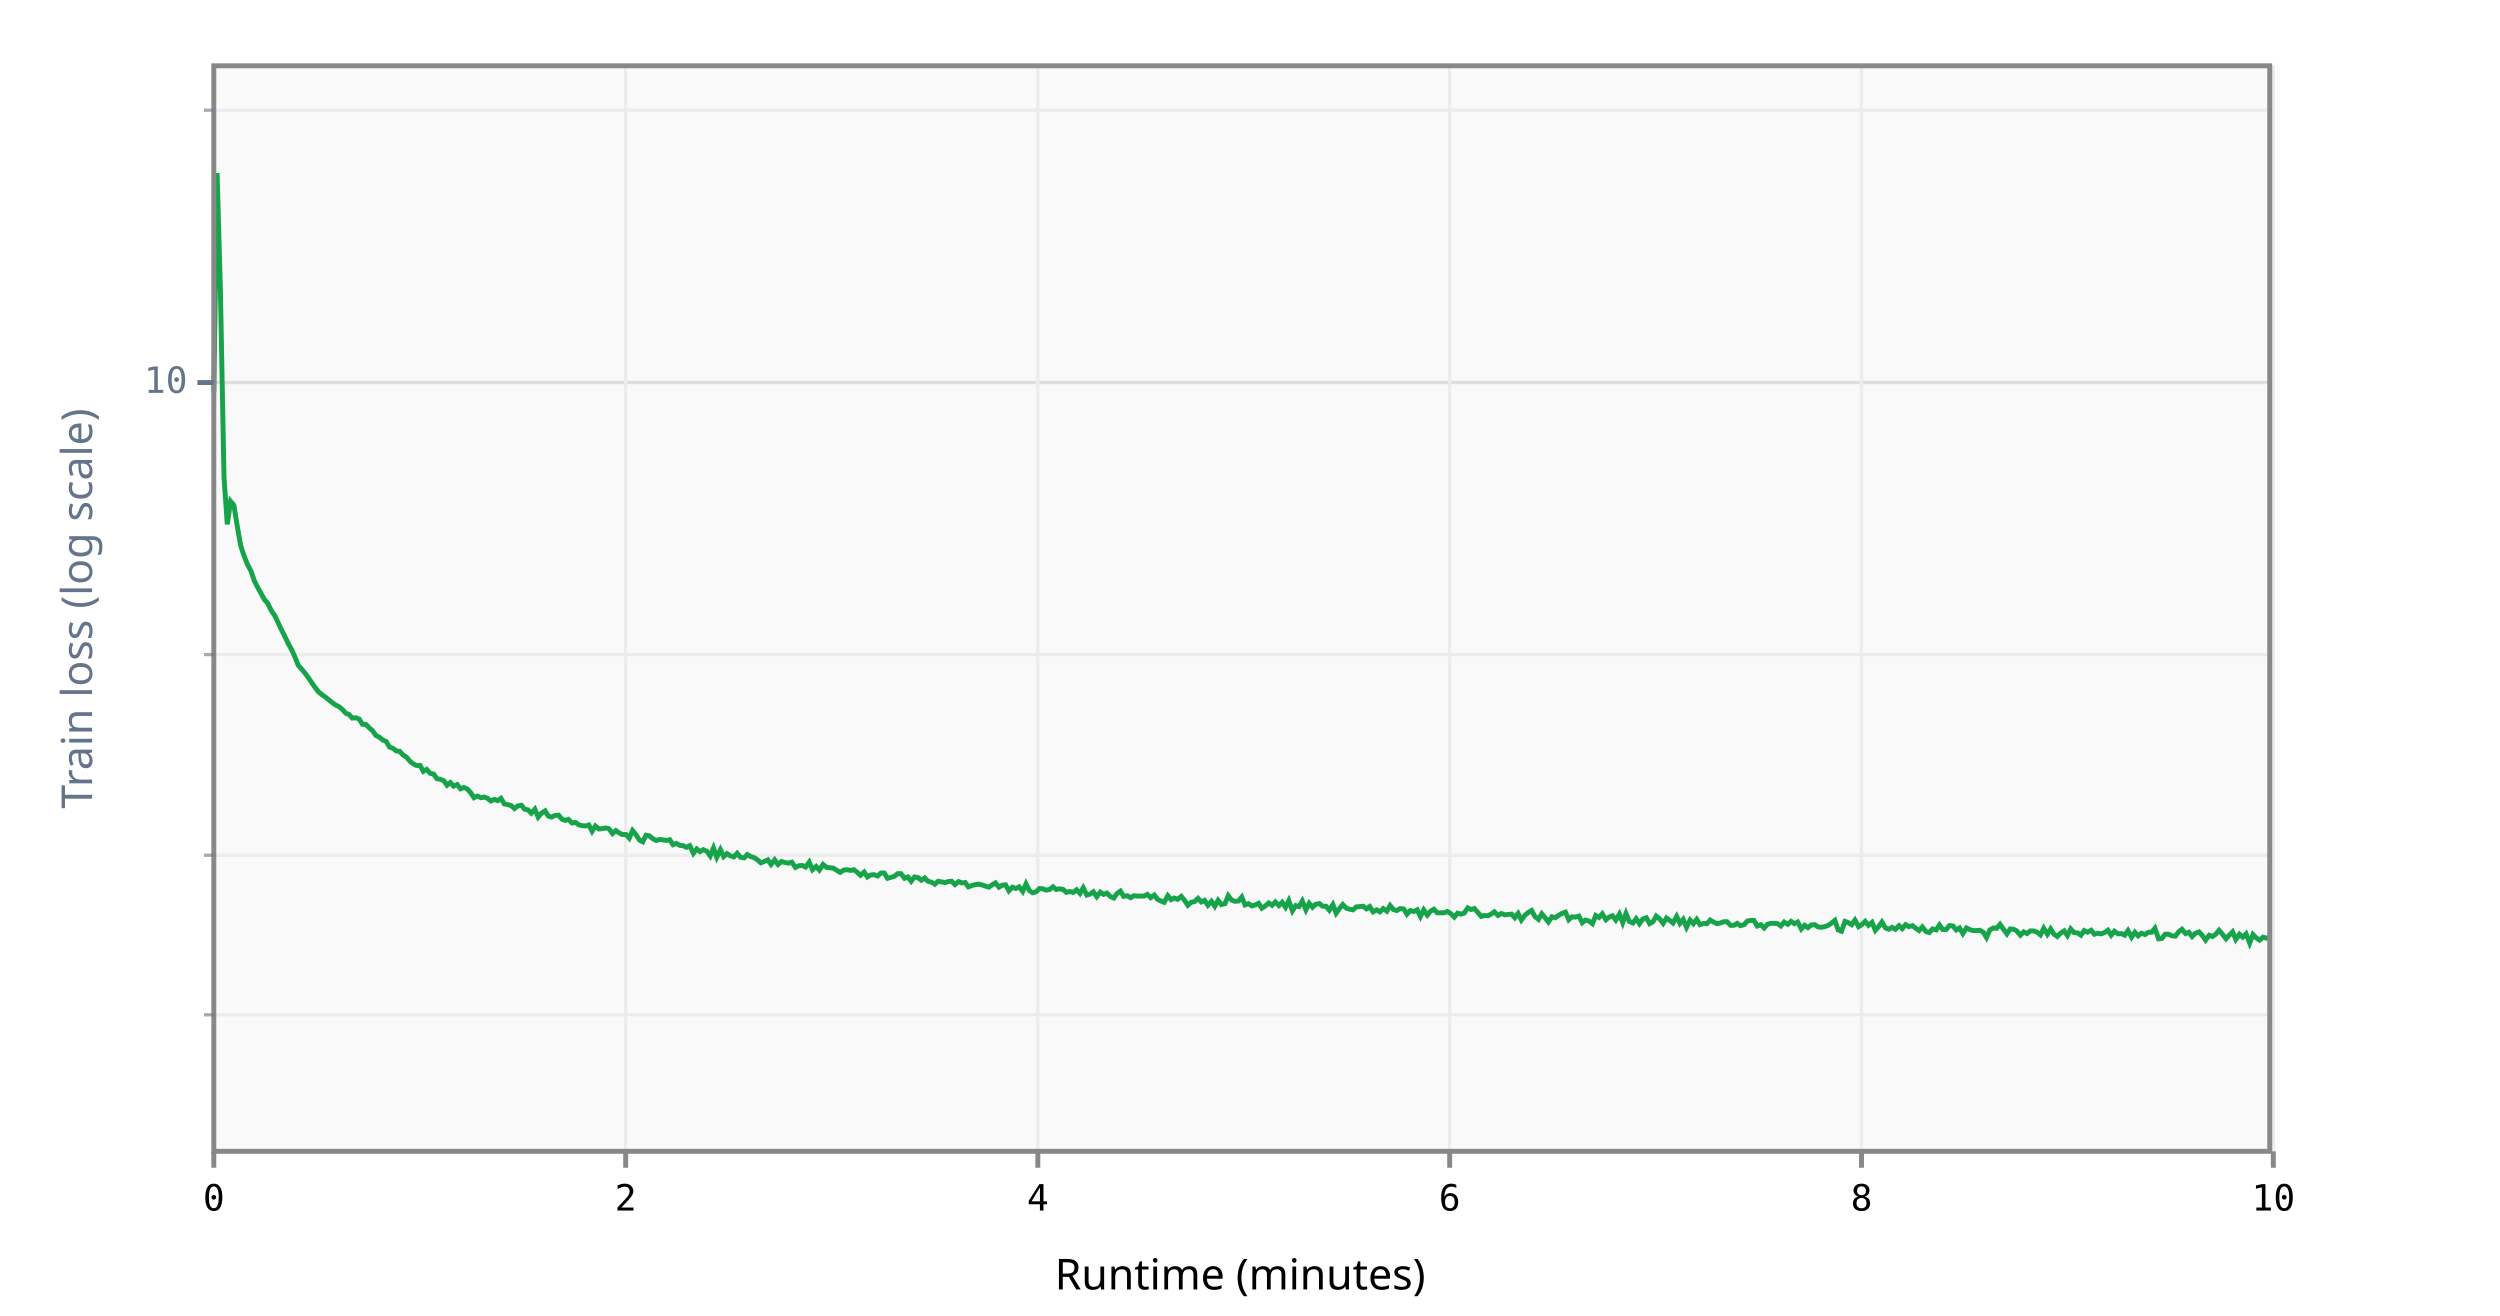
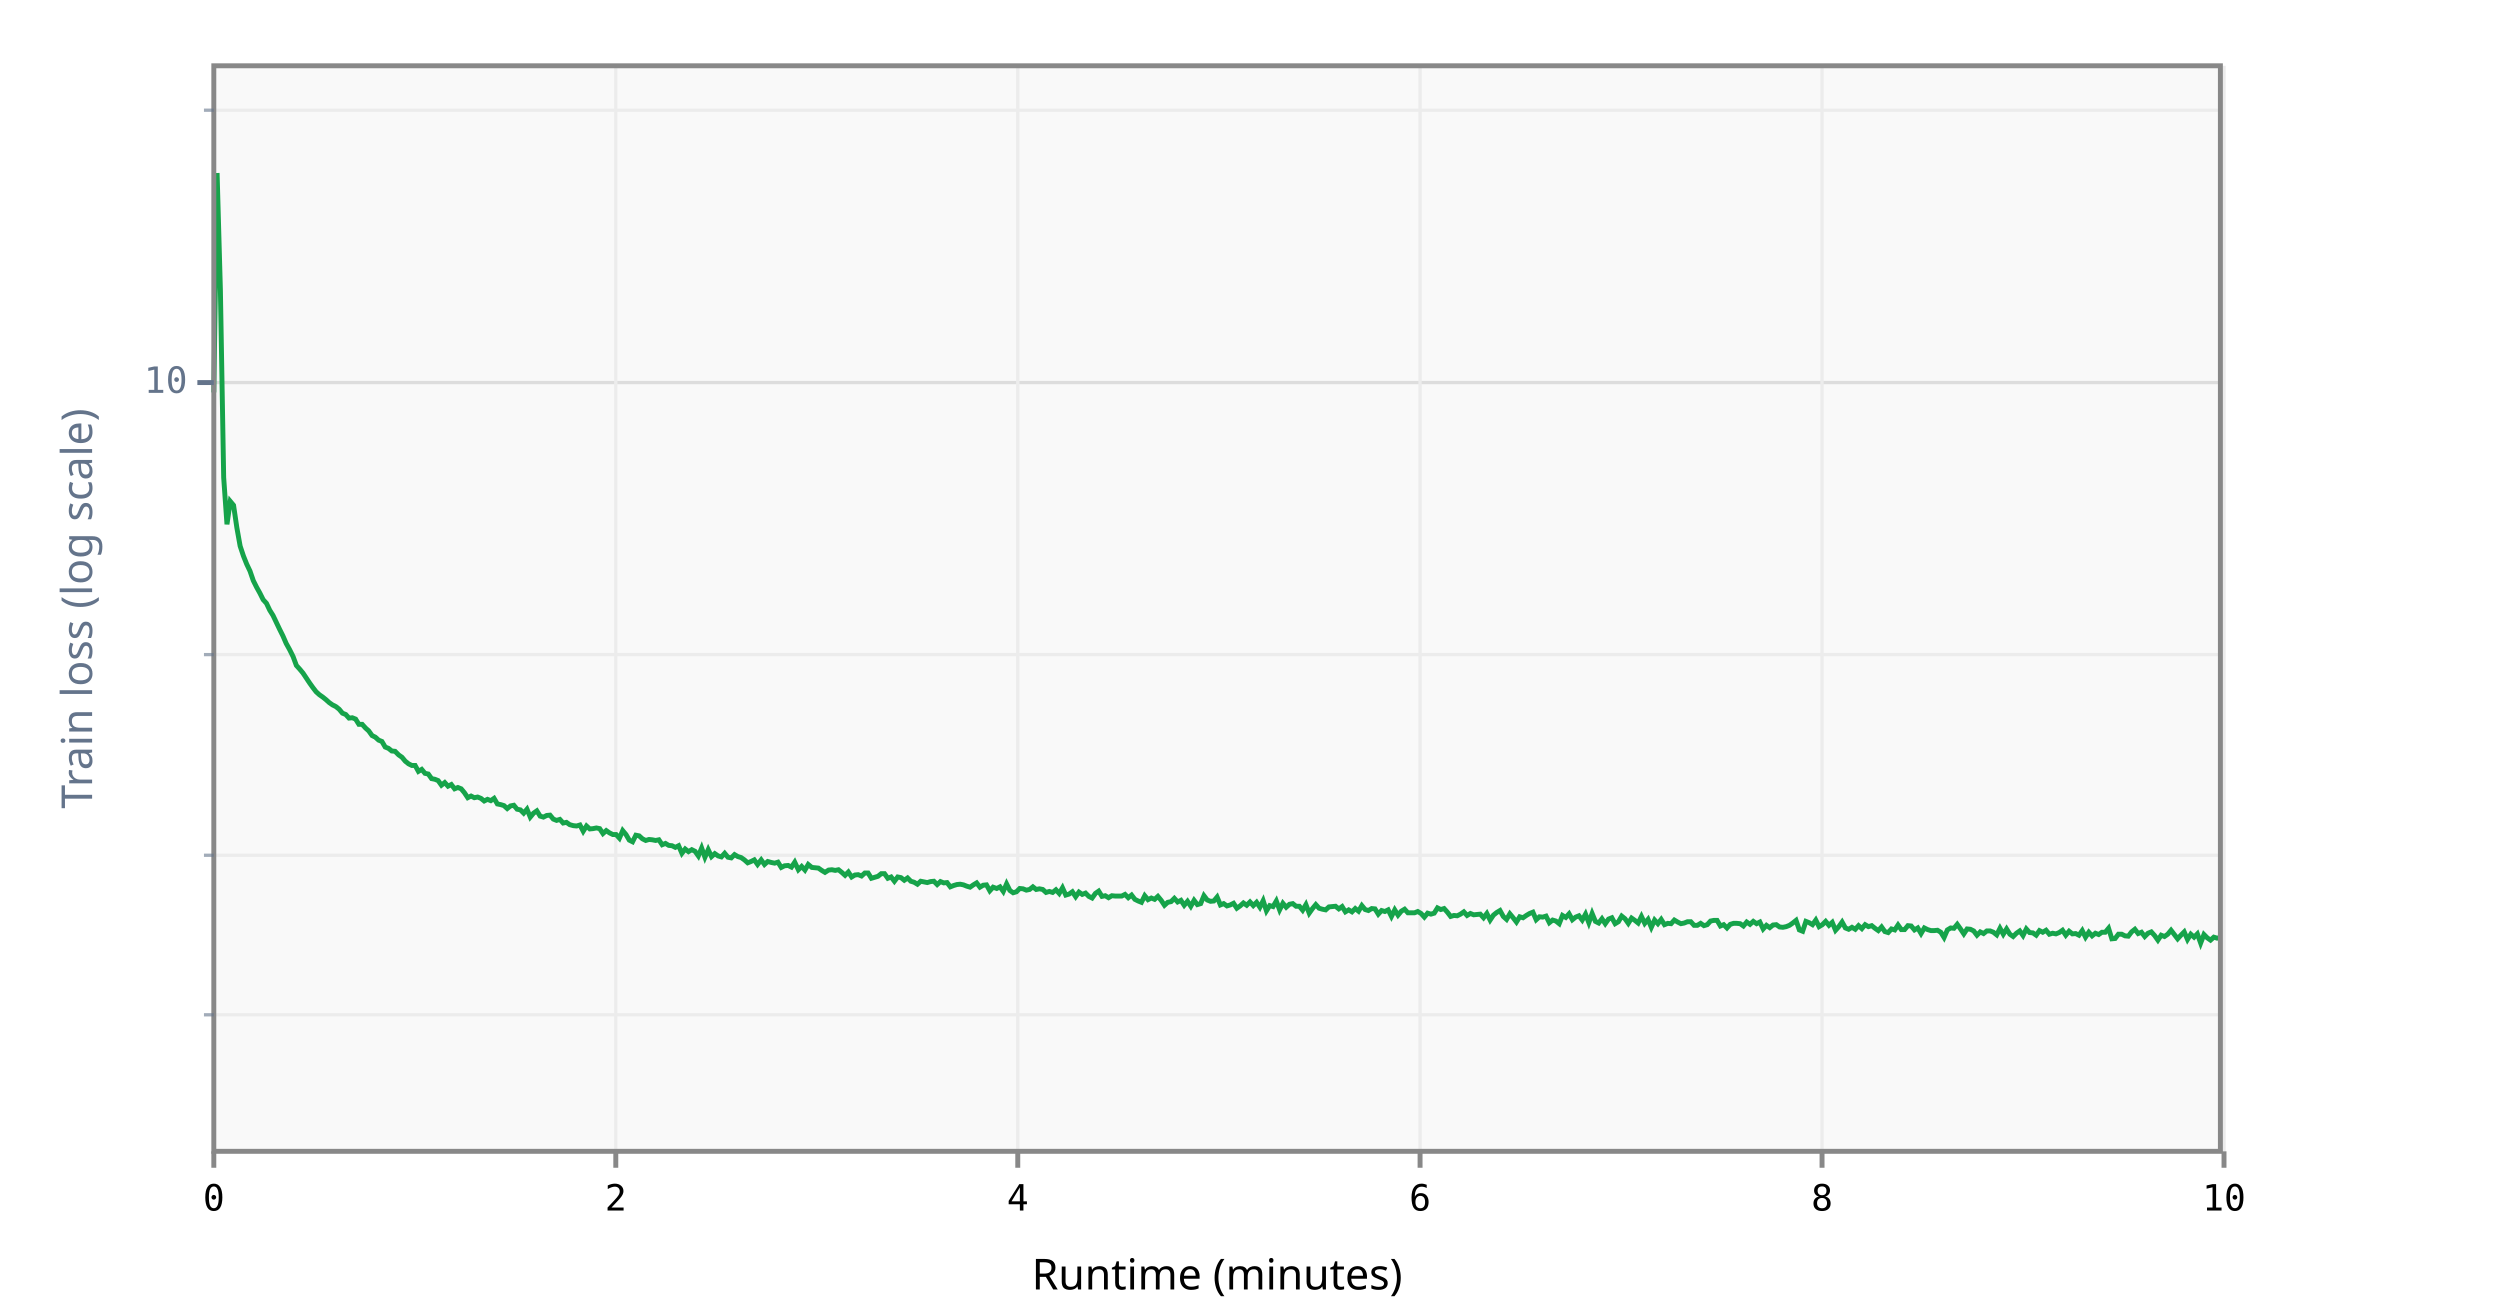
<svg xmlns="http://www.w3.org/2000/svg" viewBox="0 0 760 400" width="760" height="400" style="background:white">
-   <rect x="65" y="20" width="625" height="330" fill="#f9f9f9" />
-   <line x1="65" y1="308.5" x2="690" y2="308.5" stroke="#ececec" stroke-width="1" />
-   <line x1="65" y1="260.0" x2="690" y2="260.0" stroke="#ececec" stroke-width="1" />
-   <line x1="65" y1="199.0" x2="690" y2="199.0" stroke="#ececec" stroke-width="1" />
-   <line x1="65" y1="116.3" x2="690" y2="116.3" stroke="#ddd" stroke-width="1" />
-   <line x1="65" y1="33.5" x2="690" y2="33.5" stroke="#ececec" stroke-width="1" />
+   <rect x="65" y="20" width="610" height="330" fill="#f9f9f9" />
+   <line x1="65" y1="308.5" x2="675" y2="308.5" stroke="#ececec" stroke-width="1" />
+   <line x1="65" y1="260.0" x2="675" y2="260.0" stroke="#ececec" stroke-width="1" />
+   <line x1="65" y1="199.0" x2="675" y2="199.0" stroke="#ececec" stroke-width="1" />
+   <line x1="65" y1="116.3" x2="675" y2="116.3" stroke="#ddd" stroke-width="1" />
+   <line x1="65" y1="33.5" x2="675" y2="33.5" stroke="#ececec" stroke-width="1" />
  <line x1="65.0" y1="20" x2="65.0" y2="350" stroke="#ececec" stroke-width="1" />
-   <line x1="190.2" y1="20" x2="190.2" y2="350" stroke="#ececec" stroke-width="1" />
-   <line x1="315.5" y1="20" x2="315.5" y2="350" stroke="#ececec" stroke-width="1" />
-   <line x1="440.7" y1="20" x2="440.7" y2="350" stroke="#ececec" stroke-width="1" />
-   <line x1="565.9" y1="20" x2="565.9" y2="350" stroke="#ececec" stroke-width="1" />
-   <line x1="691.1" y1="20" x2="691.1" y2="350" stroke="#ececec" stroke-width="1" />
-   <polyline points="65.0,119.3 66.0,52.6 67.0,88.1 68.1,145.2 69.1,159.4 70.1,152.4 71.1,153.6 72.2,160.4 73.2,166.0 74.2,169.0 75.2,171.5 76.3,173.6 77.3,176.5 78.3,178.5 79.3,180.3 80.4,182.3 81.4,183.4 82.4,185.5 83.5,187.1 84.5,189.2 85.5,191.3 86.5,193.3 87.6,195.6 88.6,197.4 89.6,199.6 90.7,202.3 91.7,203.4 92.7,204.6 93.8,206.1 94.8,207.6 95.8,209.0 96.8,210.3 97.9,211.2 98.9,211.9 99.9,212.7 101.0,213.6 102.0,214.3 103.0,214.8 104.0,215.6 105.1,216.8 106.1,217.2 107.1,218.3 108.2,218.2 109.2,218.6 110.2,220.2 111.2,220.2 112.3,221.3 113.3,222.2 114.3,223.6 115.3,224.1 116.4,225.0 117.4,225.4 118.4,227.1 119.5,227.5 120.5,228.3 121.5,228.4 122.5,229.5 123.6,230.2 124.6,231.4 125.6,232.2 126.6,232.7 127.7,232.7 128.7,234.5 129.7,233.9 130.8,235.1 131.8,235.3 132.8,236.7 133.8,236.9 134.9,237.3 135.9,238.7 136.9,237.9 137.9,239.0 139.0,238.5 140.0,239.8 141.0,239.4 142.0,239.8 143.1,241.0 144.1,242.5 145.1,242.0 146.2,242.5 147.2,242.3 148.2,242.7 149.2,243.5 150.3,243.0 151.3,243.4 152.3,242.7 153.3,244.4 154.4,244.6 155.4,244.9 156.4,245.8 157.4,245.0 158.5,244.8 159.5,246.0 160.5,246.2 161.5,247.2 162.6,246.0 163.6,248.4 164.6,247.2 165.7,246.5 166.7,248.1 167.7,248.4 168.7,247.9 169.8,247.8 170.8,249.0 171.8,249.4 172.8,249.1 173.9,250.2 174.9,250.0 175.9,250.7 176.9,251.0 178.0,251.1 179.0,250.8 180.0,252.7 181.0,251.1 182.1,252.0 183.1,251.9 184.1,251.7 185.1,251.9 186.2,253.4 187.2,252.5 188.2,253.2 189.2,253.7 190.3,253.7 191.3,254.8 192.3,252.5 193.3,253.7 194.4,255.4 195.4,255.9 196.4,253.9 197.4,254.1 198.5,255.0 199.5,255.5 200.5,255.2 201.5,255.3 202.6,255.5 203.6,255.3 204.6,256.8 205.6,256.4 206.7,257.0 207.7,257.1 208.7,257.6 209.7,257.1 210.8,259.4 211.8,258.1 212.8,258.9 213.8,258.3 214.9,258.8 215.9,260.2 216.9,257.8 217.9,260.6 219.0,258.3 220.0,260.4 221.0,259.5 222.1,260.2 223.1,260.5 224.1,259.4 225.1,260.6 226.2,260.8 227.2,259.8 228.2,260.4 229.2,260.7 230.3,261.4 231.3,262.3 232.3,261.9 233.4,261.4 234.4,262.8 235.5,261.4 236.5,262.8 237.6,261.9 238.6,262.2 239.7,262.4 240.7,262.1 241.8,263.7 242.8,263.2 243.9,263.1 244.9,263.6 246.0,262.1 247.0,264.4 248.1,263.4 249.1,264.5 250.2,262.8 251.3,263.7 252.3,263.8 253.3,263.9 254.4,264.6 255.4,265.2 256.5,264.5 257.5,264.4 258.6,264.6 259.6,264.4 260.6,265.2 261.6,266.1 262.7,265.1 263.7,266.6 264.7,266.0 265.7,265.9 266.8,266.3 267.8,265.4 268.8,265.4 269.8,267.0 270.9,266.7 271.9,266.4 272.9,265.6 273.9,265.6 275.0,267.0 276.0,266.6 277.0,267.9 278.0,266.6 279.1,266.8 280.1,267.6 281.1,266.9 282.1,267.9 283.2,268.2 284.2,268.8 285.2,267.9 286.2,268.1 287.3,268.3 288.3,268.0 289.3,267.9 290.3,268.9 291.4,268.0 292.4,268.4 293.4,268.3 294.4,269.6 295.5,269.2 296.5,268.9 297.5,268.8 298.5,269.0 299.6,269.4 300.6,269.7 301.6,269.0 302.6,268.4 303.7,269.7 304.7,269.1 305.7,269.0 306.7,270.8 307.8,269.7 308.8,270.1 309.8,269.6 310.9,271.0 311.9,268.7 312.9,270.7 313.9,271.4 315.0,271.1 316.0,270.1 317.0,270.2 318.0,270.6 319.1,270.4 320.1,269.6 321.1,270.4 322.1,270.2 323.2,270.4 324.2,271.3 325.2,271.0 326.3,271.3 327.3,270.5 328.3,271.6 329.3,269.9 330.4,272.1 331.4,271.8 332.4,271.1 333.4,272.6 334.5,271.2 335.5,271.9 336.5,271.5 337.5,272.5 338.6,273.0 339.6,271.6 340.6,270.9 341.6,272.5 342.7,272.3 343.7,272.9 344.7,272.3 345.7,272.4 346.8,272.4 347.8,272.4 348.8,271.9 349.8,272.9 350.9,272.1 351.9,273.4 352.9,273.9 353.9,274.3 355.0,272.3 356.0,273.5 357.0,273.0 358.0,273.4 359.1,272.5 360.1,273.7 361.1,275.2 362.1,274.3 363.1,274.1 364.2,273.1 365.2,274.2 366.2,273.7 367.2,275.2 368.3,274.0 369.3,275.5 370.3,273.7 371.3,275.0 372.4,274.7 373.4,272.3 374.4,273.6 375.4,274.0 376.5,273.9 377.5,272.7 378.5,275.1 379.5,274.7 380.6,275.4 381.6,275.1 382.6,274.6 383.6,276.1 384.7,275.4 385.7,274.5 386.7,275.2 387.7,274.2 388.8,275.3 389.8,274.3 390.8,275.8 391.8,273.8 392.9,276.9 393.9,275.3 394.9,275.6 395.9,273.9 397.0,276.6 398.0,274.6 399.0,275.8 400.0,274.9 401.1,274.7 402.1,275.5 403.1,275.5 404.1,276.7 405.2,275.0 406.2,277.6 407.2,276.2 408.2,275.0 409.3,276.1 410.3,276.4 411.3,276.6 412.3,275.7 413.4,275.6 414.4,275.5 415.4,276.3 416.4,275.6 417.4,277.2 418.5,276.6 419.5,277.2 420.5,276.2 421.6,277.0 422.6,275.3 423.6,276.5 424.6,276.8 425.7,276.2 426.7,276.3 427.7,277.9 428.7,276.8 429.8,277.1 430.8,276.6 431.8,278.6 432.8,276.6 433.9,278.2 434.9,277.0 435.9,276.4 436.9,277.5 438.0,277.5 439.0,277.5 440.0,277.1 441.0,277.7 442.1,278.8 443.1,277.6 444.1,277.9 445.1,277.6 446.2,276.0 447.2,276.5 448.2,276.2 449.2,277.3 450.3,278.6 451.3,278.3 452.3,278.4 453.3,277.9 454.3,277.2 455.4,278.3 456.4,277.7 457.4,278.1 458.4,278.0 459.5,277.9 460.5,279.0 461.5,277.7 462.5,279.7 463.6,278.2 464.6,277.4 465.6,276.8 466.6,278.6 467.7,279.5 468.7,277.8 469.7,279.0 470.7,280.3 471.8,278.7 472.8,279.0 473.8,278.3 474.8,277.7 475.9,277.3 476.9,279.6 477.9,278.7 478.9,278.8 480.0,278.5 481.0,280.5 482.0,279.7 483.0,280.0 484.1,280.8 485.1,278.3 486.1,278.9 487.1,277.8 488.2,279.6 489.2,278.8 490.2,278.4 491.2,279.7 492.3,277.9 493.3,280.5 494.3,277.7 495.3,280.1 496.4,280.6 497.4,279.3 498.4,280.8 499.4,279.4 500.5,279.0 501.5,280.8 502.5,280.2 503.5,278.5 504.5,279.3 505.6,280.7 506.6,279.1 507.6,279.8 508.6,280.6 509.7,278.6 510.7,280.7 511.7,279.5 512.7,281.9 513.8,279.7 514.8,280.8 515.8,279.5 516.8,281.1 517.9,280.7 518.9,280.8 519.9,279.7 520.9,280.3 522.0,280.8 523.0,280.6 524.0,280.2 525.0,280.2 526.1,281.3 527.1,281.3 528.1,280.7 529.1,281.4 530.2,281.1 531.2,280.0 532.2,279.8 533.2,279.8 534.2,281.5 535.3,281.1 536.3,282.1 537.3,281.0 538.3,280.7 539.4,280.7 540.4,280.8 541.4,281.5 542.4,280.3 543.5,281.0 544.5,280.1 545.5,280.8 546.5,280.3 547.6,282.4 548.6,281.3 549.6,282.0 550.6,281.2 551.7,281.1 552.7,281.8 553.7,281.9 554.7,281.7 555.8,281.3 556.8,280.6 557.8,279.8 558.8,282.7 559.8,283.1 560.9,280.1 561.9,280.5 562.9,281.1 563.9,279.7 565.0,281.7 566.0,281.1 567.0,280.1 568.0,281.3 569.1,280.4 570.1,282.8 571.1,281.7 572.1,280.3 573.2,282.1 574.2,282.5 575.2,281.9 576.2,282.5 577.3,281.4 578.3,282.3 579.3,281.1 580.3,281.7 581.4,281.4 582.4,282.2 583.4,282.9 584.4,281.8 585.5,283.2 586.5,283.5 587.5,282.4 588.6,282.7 589.6,281.2 590.6,282.6 591.6,282.6 592.6,281.4 593.7,281.5 594.7,282.7 595.7,282.1 596.7,283.8 597.8,282.1 598.8,282.6 599.8,282.9 600.8,282.9 601.9,282.8 602.9,283.4 603.9,285.0 604.9,282.7 606.0,282.1 607.0,282.2 608.0,281.0 609.0,282.4 610.1,283.9 611.1,282.4 612.1,282.5 613.1,283.0 614.2,284.3 615.2,283.3 616.2,283.8 617.2,283.0 618.3,283.0 619.3,283.4 620.3,284.2 621.3,282.2 622.4,284.0 623.4,282.4 624.4,284.0 625.4,284.7 626.4,283.7 627.5,283.0 628.5,284.4 629.5,282.4 630.5,283.5 631.6,283.6 632.6,284.3 633.6,282.9 634.6,283.4 635.7,282.8 636.7,284.0 637.7,283.7 638.7,283.9 639.8,283.5 640.8,282.8 641.8,284.3 642.8,283.1 643.9,283.9 644.9,283.8 645.9,284.3 646.9,282.9 648.0,284.9 649.0,283.4 650.0,284.5 651.0,283.7 652.1,284.1 653.1,283.4 654.1,283.4 655.1,282.2 656.2,285.4 657.2,285.3 658.2,284.0 659.2,284.0 660.3,284.5 661.3,284.6 662.3,283.3 663.3,282.5 664.4,283.8 665.4,283.4 666.4,284.7 667.4,283.7 668.5,283.3 669.5,284.4 670.5,285.8 671.6,284.3 672.6,284.7 673.6,284.0 674.6,282.8 675.7,284.1 676.7,285.4 677.7,284.3 678.7,283.3 679.7,285.6 680.8,284.0 681.8,284.9 682.8,283.9 683.9,286.7 684.9,284.1 685.9,285.1 686.9,285.8 688.0,284.9 689.0,285.2 690.0,285.0" fill="none" stroke="#16a34a" stroke-width="1.5" />
-   <rect x="65" y="20" width="625" height="330" fill="none" stroke="#888" stroke-width="1.5" />
+   <line x1="187.2" y1="20" x2="187.2" y2="350" stroke="#ececec" stroke-width="1" />
+   <line x1="309.4" y1="20" x2="309.4" y2="350" stroke="#ececec" stroke-width="1" />
+   <line x1="431.7" y1="20" x2="431.7" y2="350" stroke="#ececec" stroke-width="1" />
+   <line x1="553.9" y1="20" x2="553.9" y2="350" stroke="#ececec" stroke-width="1" />
+   <line x1="676.1" y1="20" x2="676.1" y2="350" stroke="#ececec" stroke-width="1" />
+   <polyline points="65.0,119.3 66.0,52.6 67.0,88.1 68.0,145.2 69.0,159.4 70.0,152.4 71.0,153.6 72.0,160.4 73.0,166.0 74.0,169.0 75.0,171.5 76.0,173.6 77.0,176.5 78.0,178.5 79.0,180.3 80.0,182.3 81.0,183.4 82.0,185.5 83.0,187.1 84.0,189.2 85.0,191.3 86.0,193.3 87.0,195.6 88.0,197.4 89.1,199.6 90.1,202.3 91.1,203.4 92.1,204.6 93.1,206.1 94.1,207.6 95.1,209.0 96.1,210.3 97.1,211.2 98.1,211.9 99.1,212.7 100.1,213.6 101.1,214.3 102.1,214.8 103.1,215.6 104.1,216.8 105.1,217.2 106.1,218.3 107.1,218.2 108.1,218.6 109.1,220.2 110.1,220.2 111.1,221.3 112.1,222.2 113.1,223.6 114.1,224.1 115.1,225.0 116.1,225.4 117.1,227.1 118.1,227.5 119.1,228.3 120.1,228.4 121.2,229.5 122.2,230.2 123.2,231.4 124.2,232.2 125.2,232.7 126.2,232.7 127.2,234.5 128.2,233.9 129.2,235.1 130.2,235.3 131.2,236.7 132.2,236.9 133.2,237.3 134.2,238.7 135.2,237.9 136.2,239.0 137.2,238.5 138.2,239.8 139.2,239.4 140.2,239.8 141.2,241.0 142.2,242.5 143.2,242.0 144.2,242.5 145.2,242.3 146.2,242.7 147.2,243.5 148.2,243.0 149.2,243.4 150.2,242.7 151.2,244.4 152.2,244.6 153.2,244.9 154.2,245.8 155.2,245.0 156.2,244.8 157.2,246.0 158.2,246.2 159.2,247.2 160.2,246.0 161.2,248.4 162.2,247.2 163.2,246.5 164.2,248.1 165.2,248.4 166.2,247.9 167.2,247.8 168.2,249.0 169.2,249.4 170.2,249.1 171.2,250.2 172.2,250.0 173.2,250.7 174.3,251.0 175.3,251.1 176.3,250.8 177.3,252.7 178.3,251.1 179.3,252.0 180.3,251.9 181.3,251.7 182.3,251.9 183.3,253.4 184.3,252.5 185.3,253.2 186.3,253.7 187.3,253.7 188.3,254.8 189.3,252.5 190.3,253.7 191.3,255.4 192.3,255.9 193.3,253.9 194.3,254.1 195.3,255.0 196.3,255.5 197.3,255.2 198.3,255.3 199.3,255.5 200.3,255.3 201.3,256.8 202.3,256.4 203.3,257.0 204.3,257.1 205.3,257.6 206.3,257.1 207.3,259.4 208.3,258.1 209.3,258.9 210.3,258.3 211.3,258.8 212.3,260.2 213.3,257.8 214.3,260.6 215.3,258.3 216.3,260.4 217.3,259.5 218.3,260.2 219.3,260.5 220.3,259.4 221.3,260.6 222.3,260.8 223.3,259.8 224.3,260.4 225.3,260.7 226.3,261.4 227.3,262.3 228.3,261.9 229.3,261.4 230.3,262.8 231.4,261.4 232.4,262.8 233.4,261.9 234.5,262.2 235.5,262.4 236.5,262.1 237.5,263.7 238.5,263.2 239.6,263.1 240.6,263.6 241.6,262.1 242.7,264.4 243.7,263.4 244.7,264.5 245.7,262.8 246.8,263.7 247.8,263.8 248.8,263.9 249.8,264.6 250.8,265.2 251.9,264.5 252.9,264.4 253.9,264.6 254.9,264.4 255.9,265.2 256.9,266.1 257.9,265.1 258.9,266.6 259.9,266.0 260.9,265.9 261.9,266.3 262.9,265.4 263.9,265.4 264.9,267.0 265.9,266.7 266.9,266.4 267.9,265.6 268.9,265.6 269.9,267.0 270.9,266.6 271.9,267.9 272.9,266.6 273.9,266.8 274.9,267.6 275.9,266.9 276.9,267.9 277.9,268.2 278.9,268.8 279.9,267.9 280.9,268.1 281.9,268.3 282.9,268.0 283.9,267.9 284.9,268.9 285.9,268.0 286.9,268.4 287.9,268.3 288.9,269.6 289.9,269.2 290.9,268.9 291.9,268.8 292.9,269.0 293.9,269.4 294.9,269.7 295.9,269.0 296.9,268.4 297.9,269.7 298.9,269.1 299.9,269.0 300.9,270.8 301.9,269.7 303.0,270.1 304.0,269.6 305.0,271.0 306.0,268.7 307.0,270.7 308.0,271.4 309.0,271.1 310.0,270.1 311.0,270.2 312.0,270.6 313.0,270.4 314.0,269.6 315.0,270.4 316.0,270.2 317.0,270.4 318.0,271.3 319.0,271.0 320.0,271.3 321.0,270.5 322.0,271.6 323.0,269.9 324.0,272.1 325.0,271.8 326.0,271.1 327.0,272.6 328.0,271.2 329.0,271.9 330.0,271.5 331.0,272.5 332.0,273.0 333.0,271.6 334.0,270.9 335.0,272.5 336.0,272.3 337.0,272.9 338.0,272.3 339.0,272.4 340.0,272.4 341.0,272.4 342.0,271.9 343.0,272.9 344.0,272.1 345.0,273.4 346.0,273.9 347.0,274.3 348.0,272.3 349.0,273.5 350.0,273.0 351.0,273.4 352.0,272.5 353.0,273.7 354.0,275.2 355.0,274.3 356.0,274.1 357.0,273.1 358.0,274.2 359.0,273.7 360.0,275.2 361.0,274.0 362.0,275.5 363.0,273.7 364.0,275.0 365.0,274.7 366.0,272.3 367.0,273.6 368.0,274.0 369.0,273.9 370.0,272.7 371.0,275.1 372.0,274.7 373.0,275.4 374.0,275.1 375.0,274.6 376.0,276.1 377.0,275.4 378.0,274.5 379.0,275.2 380.0,274.2 381.0,275.3 382.0,274.3 383.0,275.8 384.0,273.8 385.0,276.9 386.0,275.3 387.0,275.6 388.0,273.9 389.0,276.6 390.0,274.6 391.0,275.8 392.0,274.9 393.0,274.7 394.0,275.5 395.0,275.5 396.0,276.7 397.0,275.0 398.0,277.6 399.0,276.2 400.0,275.0 401.0,276.1 402.0,276.4 403.0,276.6 404.0,275.7 405.0,275.6 406.0,275.5 407.0,276.3 408.0,275.6 409.0,277.2 410.0,276.6 411.0,277.2 412.0,276.2 413.0,277.0 414.0,275.3 415.0,276.5 416.0,276.8 417.0,276.2 418.0,276.3 419.0,277.9 420.0,276.8 421.0,277.1 422.0,276.6 423.0,278.6 424.0,276.6 425.0,278.2 426.0,277.0 427.0,276.4 428.0,277.5 429.0,277.5 430.0,277.5 431.0,277.1 432.0,277.7 433.0,278.8 434.0,277.6 435.0,277.9 436.0,277.6 437.0,276.0 438.0,276.5 439.0,276.2 440.0,277.3 441.0,278.6 442.0,278.3 443.0,278.4 444.0,277.9 445.0,277.2 446.0,278.3 447.0,277.7 448.0,278.1 449.0,278.0 450.0,277.9 451.0,279.0 452.0,277.7 453.0,279.7 454.0,278.2 455.0,277.4 456.0,276.8 457.0,278.6 458.0,279.5 459.0,277.8 460.0,279.0 461.0,280.3 462.0,278.7 463.0,279.0 464.0,278.3 465.0,277.7 466.0,277.3 467.0,279.6 468.0,278.7 469.0,278.8 470.0,278.5 471.0,280.5 472.0,279.7 473.0,280.0 474.0,280.8 475.0,278.3 476.0,278.9 477.0,277.8 478.0,279.6 479.0,278.8 480.0,278.4 481.0,279.7 482.0,277.9 483.0,280.5 484.0,277.7 485.0,280.1 486.0,280.6 487.0,279.3 488.0,280.8 489.0,279.4 490.0,279.0 491.0,280.8 492.0,280.2 493.0,278.5 494.0,279.3 495.0,280.7 496.0,279.1 497.0,279.8 498.0,280.6 499.0,278.6 500.0,280.7 501.0,279.5 502.0,281.9 503.0,279.7 504.0,280.8 505.0,279.5 506.0,281.1 507.0,280.7 508.0,280.8 509.0,279.7 510.0,280.3 511.0,280.8 512.0,280.6 513.0,280.2 514.0,280.2 515.0,281.3 516.0,281.3 517.0,280.7 518.0,281.4 519.0,281.1 520.0,280.0 521.0,279.8 522.0,279.8 523.0,281.5 524.0,281.1 525.0,282.1 526.0,281.0 527.0,280.7 528.0,280.7 529.0,280.8 530.0,281.5 531.0,280.3 532.0,281.0 533.0,280.1 534.0,280.8 535.0,280.3 536.0,282.4 537.0,281.3 538.0,282.0 539.0,281.2 540.0,281.1 541.0,281.8 542.0,281.9 543.0,281.7 544.0,281.3 545.0,280.6 546.0,279.8 547.0,282.7 548.0,283.1 549.0,280.1 550.0,280.5 551.0,281.1 552.0,279.7 553.0,281.7 554.0,281.1 555.0,280.1 556.0,281.3 557.0,280.4 558.0,282.8 559.0,281.7 560.0,280.3 561.0,282.1 562.0,282.5 563.0,281.9 564.0,282.5 565.0,281.4 566.0,282.3 567.0,281.1 568.0,281.7 569.0,281.4 570.0,282.2 571.0,282.9 572.0,281.8 573.0,283.2 574.0,283.5 575.0,282.4 576.0,282.7 577.0,281.2 578.0,282.6 579.0,282.6 580.0,281.4 581.0,281.5 582.0,282.7 583.0,282.1 584.0,283.8 585.0,282.1 586.0,282.6 587.0,282.9 588.0,282.9 589.0,282.8 590.0,283.4 591.0,285.0 592.0,282.7 593.0,282.1 594.0,282.2 595.0,281.0 596.0,282.4 597.0,283.9 598.0,282.4 599.0,282.5 600.0,283.0 601.0,284.3 602.0,283.3 603.0,283.8 604.0,283.0 605.0,283.0 606.0,283.4 607.0,284.2 608.0,282.2 609.0,284.0 610.0,282.4 611.0,284.0 612.0,284.7 613.0,283.7 614.0,283.0 615.0,284.4 616.0,282.4 617.0,283.5 618.0,283.6 619.0,284.3 620.0,282.9 621.0,283.4 622.0,282.8 623.0,284.0 624.0,283.7 625.0,283.9 626.0,283.5 627.0,282.8 628.0,284.3 629.0,283.1 630.0,283.9 631.0,283.8 632.0,284.3 633.0,282.9 634.0,284.9 635.0,283.4 636.0,284.5 637.0,283.7 638.0,284.1 639.0,283.4 640.0,283.4 641.0,282.2 642.0,285.4 643.0,285.3 644.0,284.0 645.0,284.0 646.0,284.5 647.0,284.6 648.0,283.3 649.0,282.5 650.0,283.8 651.0,283.4 652.0,284.7 653.0,283.7 654.0,283.3 655.0,284.4 656.0,285.8 657.0,284.3 658.0,284.7 659.0,284.0 660.0,282.8 661.0,284.1 662.0,285.4 663.0,284.3 664.0,283.3 665.0,285.6 666.0,284.0 667.0,284.9 668.0,283.9 669.0,286.7 670.0,284.1 671.0,285.1 672.0,285.8 673.0,284.9 674.0,285.2 675.0,285.0" fill="none" stroke="#16a34a" stroke-width="1.5" />
+   <rect x="65" y="20" width="610" height="330" fill="none" stroke="#888" stroke-width="1.5" />
  <line x1="62" y1="308.5" x2="65" y2="308.5" stroke="#64748b" stroke-width="1" opacity="0.6" />
  <line x1="62" y1="260.0" x2="65" y2="260.0" stroke="#64748b" stroke-width="1" opacity="0.6" />
  <line x1="62" y1="199.0" x2="65" y2="199.0" stroke="#64748b" stroke-width="1" opacity="0.6" />
  <line x1="60" y1="116.3" x2="65" y2="116.3" stroke="#64748b" stroke-width="1.5" />
  <text x="57" y="116.3" text-anchor="end" dominant-baseline="middle" font-size="11" font-family="monospace,sans-serif" fill="#64748b">10</text>
  <line x1="62" y1="33.5" x2="65" y2="33.5" stroke="#64748b" stroke-width="1" opacity="0.6" />
  <line x1="65.0" y1="350" x2="65.0" y2="355" stroke="#888" stroke-width="1.5" />
  <text x="65.0" y="368" text-anchor="middle" font-size="11" font-family="monospace,sans-serif">0</text>
-   <line x1="190.2" y1="350" x2="190.2" y2="355" stroke="#888" stroke-width="1.5" />
-   <text x="190.2" y="368" text-anchor="middle" font-size="11" font-family="monospace,sans-serif">2</text>
-   <line x1="315.5" y1="350" x2="315.5" y2="355" stroke="#888" stroke-width="1.5" />
-   <text x="315.5" y="368" text-anchor="middle" font-size="11" font-family="monospace,sans-serif">4</text>
-   <line x1="440.7" y1="350" x2="440.7" y2="355" stroke="#888" stroke-width="1.5" />
-   <text x="440.7" y="368" text-anchor="middle" font-size="11" font-family="monospace,sans-serif">6</text>
-   <line x1="565.9" y1="350" x2="565.9" y2="355" stroke="#888" stroke-width="1.5" />
-   <text x="565.9" y="368" text-anchor="middle" font-size="11" font-family="monospace,sans-serif">8</text>
-   <line x1="691.1" y1="350" x2="691.1" y2="355" stroke="#888" stroke-width="1.5" />
-   <text x="691.1" y="368" text-anchor="middle" font-size="11" font-family="monospace,sans-serif">10</text>
-   <text x="377" y="392" text-anchor="middle" font-size="13" font-family="sans-serif">Runtime (minutes)</text>
+   <line x1="187.2" y1="350" x2="187.2" y2="355" stroke="#888" stroke-width="1.5" />
+   <text x="187.2" y="368" text-anchor="middle" font-size="11" font-family="monospace,sans-serif">2</text>
+   <line x1="309.4" y1="350" x2="309.4" y2="355" stroke="#888" stroke-width="1.5" />
+   <text x="309.4" y="368" text-anchor="middle" font-size="11" font-family="monospace,sans-serif">4</text>
+   <line x1="431.7" y1="350" x2="431.7" y2="355" stroke="#888" stroke-width="1.5" />
+   <text x="431.7" y="368" text-anchor="middle" font-size="11" font-family="monospace,sans-serif">6</text>
+   <line x1="553.9" y1="350" x2="553.9" y2="355" stroke="#888" stroke-width="1.5" />
+   <text x="553.9" y="368" text-anchor="middle" font-size="11" font-family="monospace,sans-serif">8</text>
+   <line x1="676.1" y1="350" x2="676.1" y2="355" stroke="#888" stroke-width="1.5" />
+   <text x="676.1" y="368" text-anchor="middle" font-size="11" font-family="monospace,sans-serif">10</text>
+   <text x="370" y="392" text-anchor="middle" font-size="13" font-family="sans-serif">Runtime (minutes)</text>
  <text transform="rotate(-90,28,185)" x="28" y="185" text-anchor="middle" font-size="13" font-family="sans-serif" fill="#64748b">Train loss (log scale)</text>
</svg>
